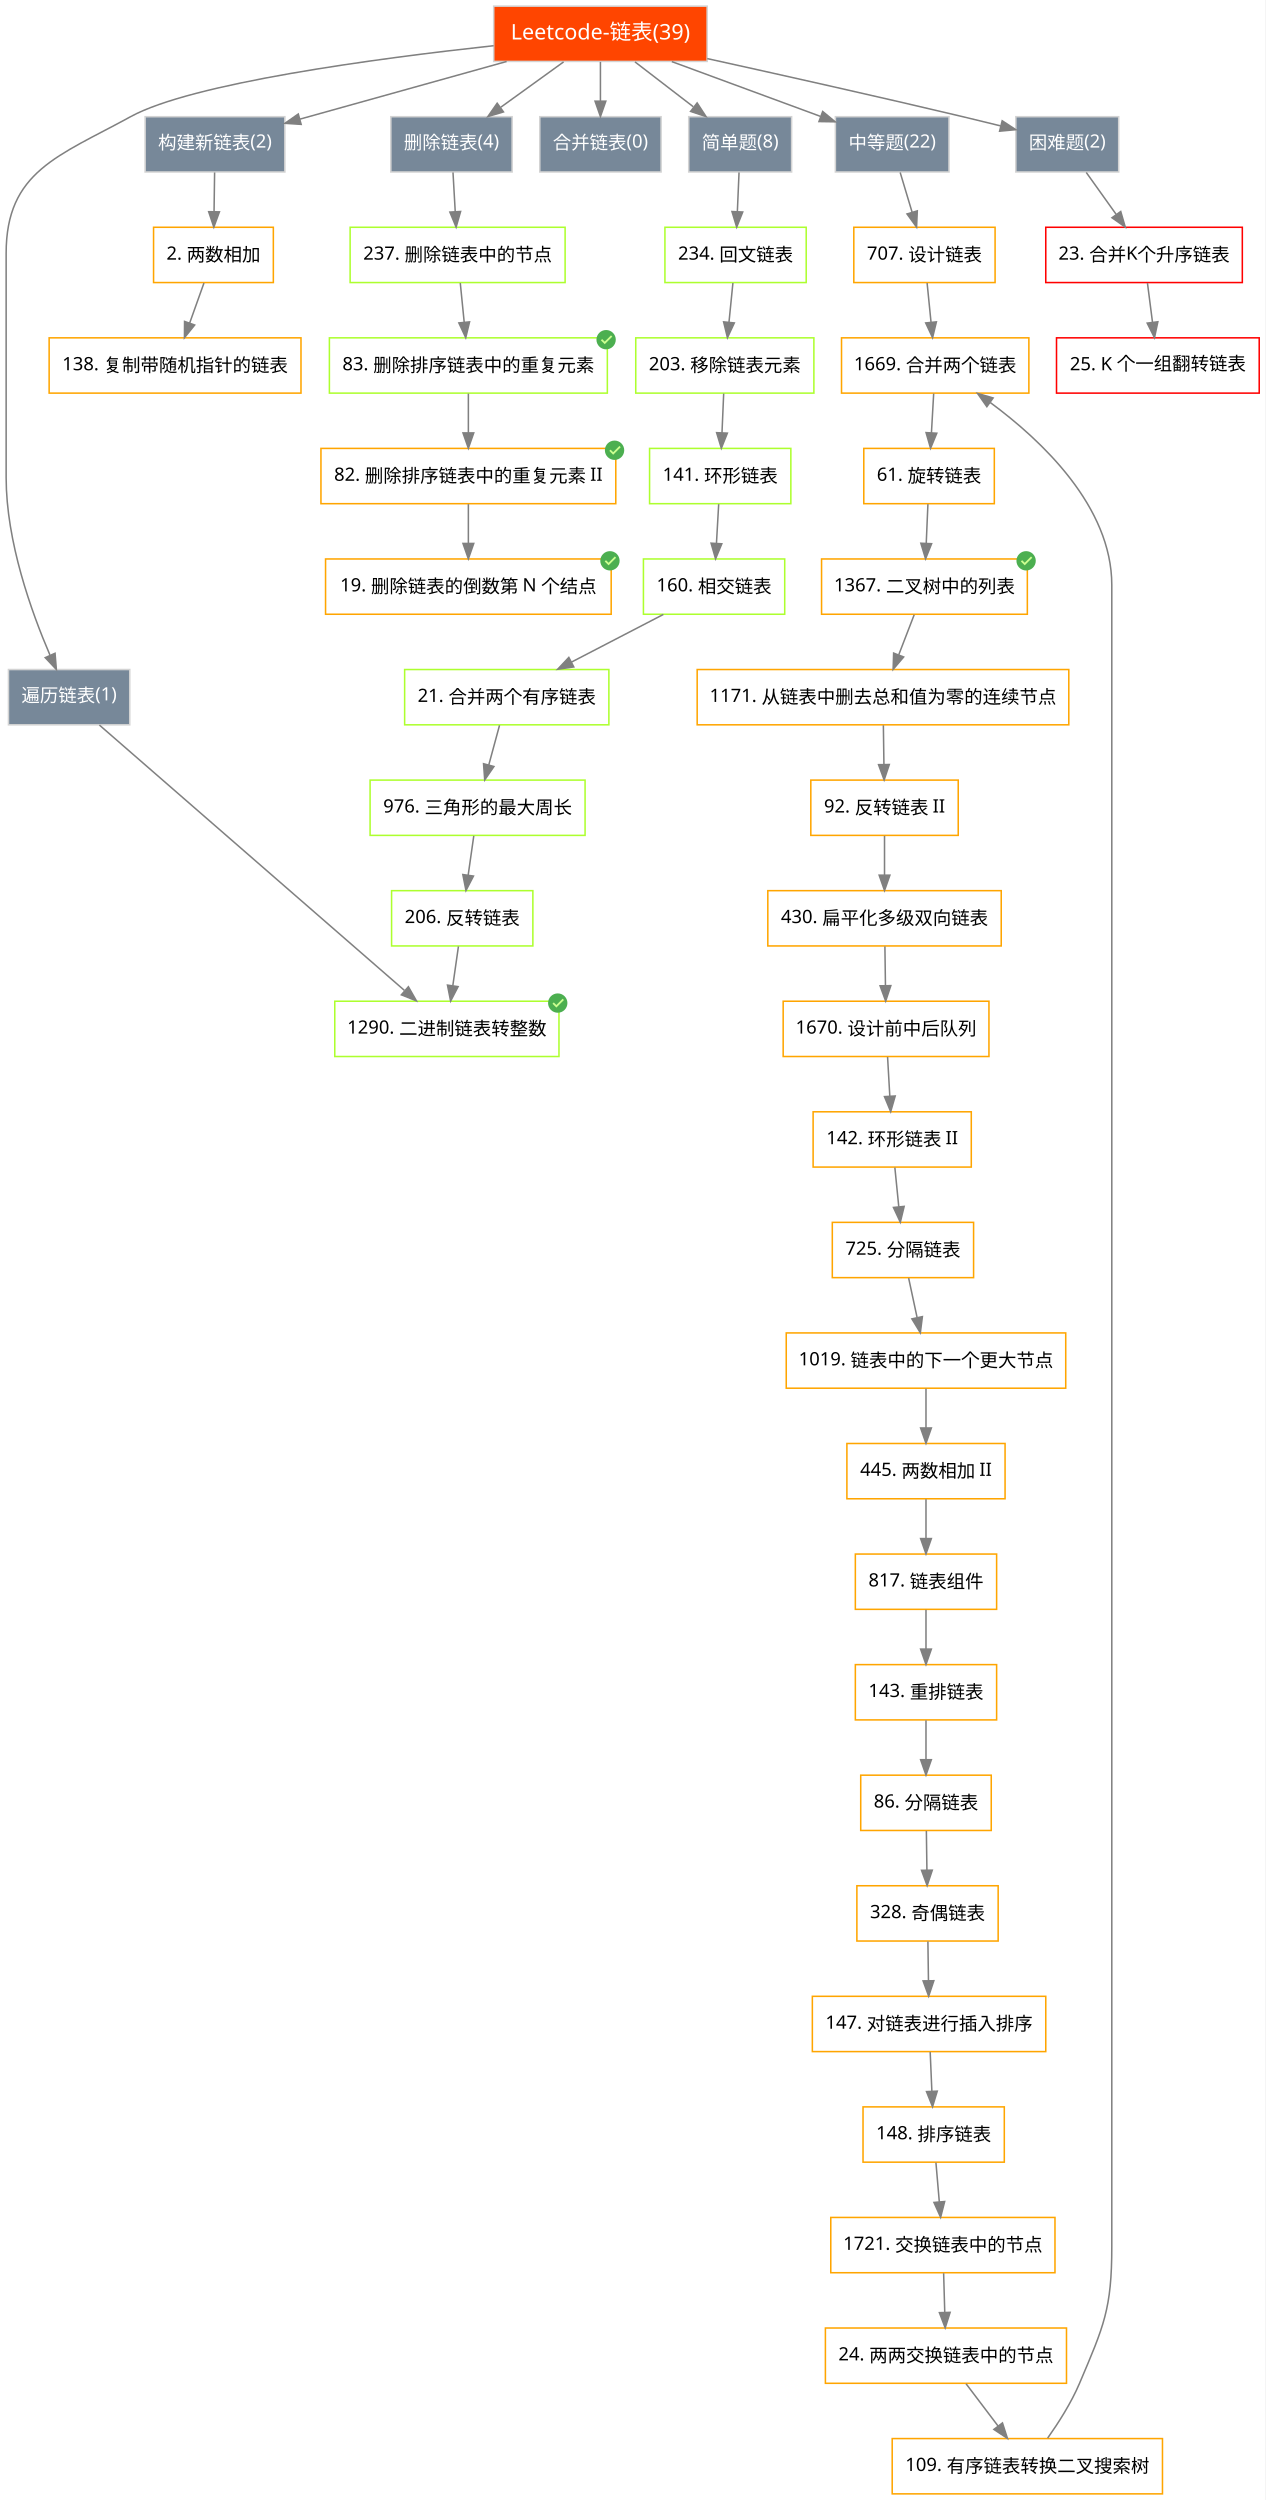
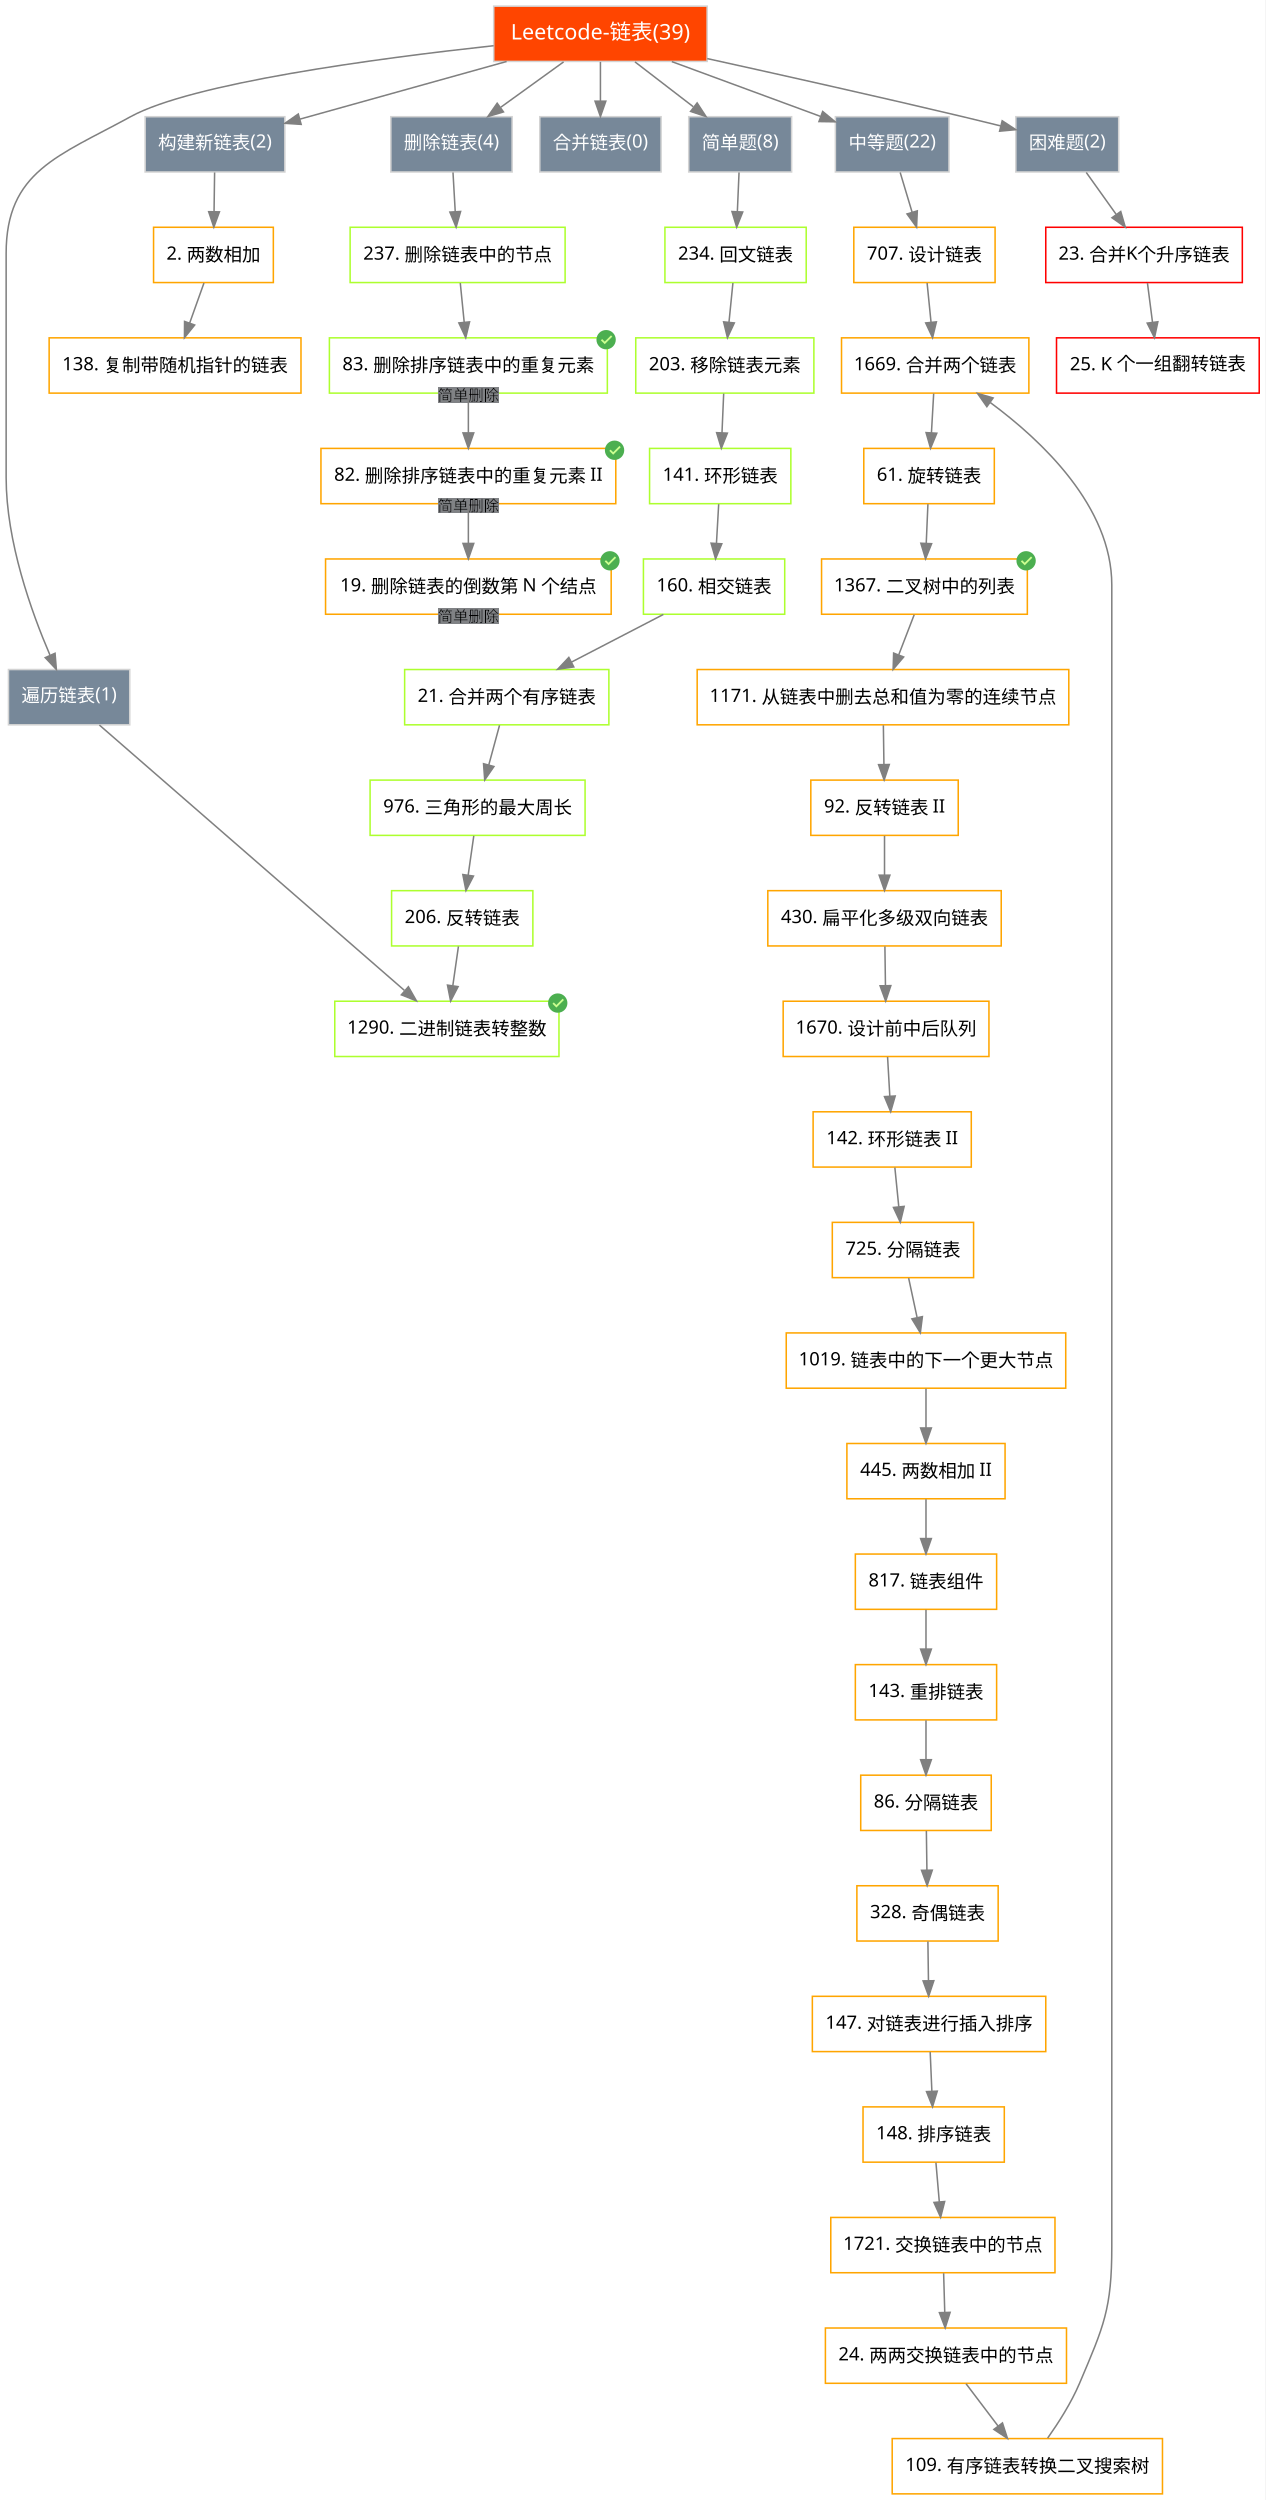
<svg xmlns="http://www.w3.org/2000/svg" xmlns:xlink="http://www.w3.org/1999/xlink" height="1628pt" viewBox="0.00 0.00 824.00 1628.00" width="824pt">
  <g class="graph" id="graph0" transform="scale(1 1) rotate(0) translate(4 1624)">
    <polygon fill="white" points="-4,4 -4,-1624 820,-1624 820,4 -4,4" stroke="transparent" />
    <g class="node" id="node1">
      <g id="a_node1">
        <a target="_parent" xlink:href="https://leetcode-cn.com/tag/linked-list" xlink:title="Leetcode-链表(39)">
          <polygon fill="orangered" points="456.5,-1620 317.5,-1620 317.5,-1584 456.5,-1584 456.5,-1620" stroke="lightgrey" />
          <text fill="white" font-family="Microsoft YaHei" font-size="14.00" text-anchor="middle" x="387" y="-1598.3">
      Leetcode-链表(39)
     </text>
        </a>
      </g>
    </g>
    <g class="node" id="node2">
      <polygon fill="lightslategray" points="80.5,-1188 1.5,-1188 1.5,-1152 80.5,-1152 80.5,-1188" stroke="lightgrey" />
      <text fill="white" font-family="Microsoft YaHei" font-size="12.00" text-anchor="middle" x="41" y="-1166.9">
    遍历链表(1)
   </text>
    </g>
    <g class="edge" id="edge1">
      <path d="M317.46,-1594.24C240.08,-1585.81 120.7,-1569.79 81,-1548 34.11,-1522.27 0,-1512.48 0,-1459 0,-1459 0,-1459 0,-1313 0,-1271.41 16.44,-1225.56 28.5,-1197.51" fill="none" stroke="gray" />
      <polygon fill="gray" points="31.85,-1198.59 32.7,-1188.03 25.45,-1195.75 31.85,-1198.59" stroke="gray" />
    </g>
    <g class="node" id="node4">
      <polygon fill="lightslategray" points="181.5,-1548 90.5,-1548 90.5,-1512 181.5,-1512 181.5,-1548" stroke="lightgrey" />
      <text fill="white" font-family="Microsoft YaHei" font-size="12.00" text-anchor="middle" x="136" y="-1526.9">
    构建新链表(2)
   </text>
    </g>
    <g class="edge" id="edge3">
      <path d="M325.92,-1583.97C284.85,-1572.51 231.16,-1557.54 191.34,-1546.43" fill="none" stroke="gray" />
      <polygon fill="gray" points="192.11,-1543.01 181.53,-1543.7 190.23,-1549.76 192.11,-1543.01" stroke="gray" />
    </g>
    <g class="node" id="node7">
      <polygon fill="lightslategray" points="329.5,-1548 250.5,-1548 250.5,-1512 329.5,-1512 329.5,-1548" stroke="lightgrey" />
      <text fill="white" font-family="Microsoft YaHei" font-size="12.00" text-anchor="middle" x="290" y="-1526.9">
    删除链表(4)
   </text>
    </g>
    <g class="edge" id="edge6">
      <path d="M363.02,-1583.7C350.69,-1574.8 335.48,-1563.82 322.15,-1554.2" fill="none" stroke="gray" />
      <polygon fill="gray" points="323.86,-1551.12 313.7,-1548.1 319.76,-1556.79 323.86,-1551.12" stroke="gray" />
    </g>
    <g class="node" id="node12">
      <polygon fill="lightslategray" points="426.5,-1548 347.5,-1548 347.5,-1512 426.5,-1512 426.5,-1548" stroke="lightgrey" />
      <text fill="white" font-family="Microsoft YaHei" font-size="12.00" text-anchor="middle" x="387" y="-1526.9">
    合并链表(0)
   </text>
    </g>
    <g class="edge" id="edge11">
      <path d="M387,-1583.7C387,-1575.98 387,-1566.71 387,-1558.11" fill="none" stroke="gray" />
      <polygon fill="gray" points="390.5,-1558.1 387,-1548.1 383.5,-1558.1 390.5,-1558.1" stroke="gray" />
    </g>
    <g class="node" id="node13">
      <polygon fill="lightslategray" points="511.5,-1548 444.5,-1548 444.5,-1512 511.5,-1512 511.5,-1548" stroke="lightgrey" />
      <text fill="white" font-family="Microsoft YaHei" font-size="12.00" text-anchor="middle" x="478" y="-1526.9">
    简单题(8)
   </text>
    </g>
    <g class="edge" id="edge12">
      <path d="M409.49,-1583.7C420.96,-1574.88 435.06,-1564.03 447.48,-1554.47" fill="none" stroke="gray" />
      <polygon fill="gray" points="449.97,-1556.98 455.76,-1548.1 445.7,-1551.43 449.97,-1556.98" stroke="gray" />
    </g>
    <g class="node" id="node21">
      <polygon fill="lightslategray" points="614,-1548 540,-1548 540,-1512 614,-1512 614,-1548" stroke="lightgrey" />
      <text fill="white" font-family="Microsoft YaHei" font-size="12.00" text-anchor="middle" x="577" y="-1526.9">
    中等题(22)
   </text>
    </g>
    <g class="edge" id="edge21">
      <path d="M433.48,-1583.88C462.89,-1573.04 500.79,-1559.08 530.25,-1548.22" fill="none" stroke="gray" />
      <polygon fill="gray" points="531.73,-1551.41 539.9,-1544.67 529.31,-1544.84 531.73,-1551.41" stroke="gray" />
    </g>
    <g class="node" id="node43">
      <polygon fill="lightslategray" points="724.5,-1548 657.5,-1548 657.5,-1512 724.5,-1512 724.5,-1548" stroke="lightgrey" />
      <text fill="white" font-family="Microsoft YaHei" font-size="12.00" text-anchor="middle" x="691" y="-1526.9">
    困难题(2)
   </text>
    </g>
    <g class="edge" id="edge44">
      <path d="M456.55,-1585.84C503.6,-1575.47 567.13,-1561.26 623,-1548 631,-1546.1 639.51,-1544.02 647.7,-1541.99" fill="none" stroke="gray" />
      <polygon fill="gray" points="648.63,-1545.36 657.49,-1539.55 646.94,-1538.57 648.63,-1545.36" stroke="gray" />
    </g>
    <g class="node" id="node3">
      <g id="a_node3">
        <a target="_parent" xlink:href="https://leetcode-cn.com/problems/convert-binary-number-in-a-linked-list-to-integer" xlink:title="1290. 二进制链表转整数">
          <polygon fill="none" points="360,-972 214,-972 214,-936 360,-936 360,-972" stroke="greenyellow" />
          <text font-family="Microsoft YaHei" font-size="12.00" text-anchor="middle" x="287" y="-950.9">
      1290. 二进制链表转整数
     </text>
        </a>
      </g>
      <g transform="translate(352.0, -978.0) scale(0.3)">
        <circle cx="24" cy="24" fill="#4CAF50" r="21" />
        <polygon fill="#CCFF90" points="34.6,14.6 21,28.2 15.4,22.6 12.6,25.4 21,33.8 37.4,17.4" />
      </g>
    </g>
    <g class="edge" id="edge2">
      <path d="M60.72,-1151.85C104.35,-1113.89 209.18,-1022.7 259.34,-979.06" fill="none" stroke="gray" />
      <polygon fill="gray" points="261.94,-981.44 267.19,-972.23 257.35,-976.16 261.94,-981.44" stroke="gray" />
    </g>
    <g class="node" id="node5">
      <g id="a_node5">
        <a target="_parent" xlink:href="https://leetcode-cn.com/problems/add-two-numbers" xlink:title="2. 两数相加">
          <polygon fill="none" points="174,-1476 96,-1476 96,-1440 174,-1440 174,-1476" stroke="orange" />
          <text font-family="Microsoft YaHei" font-size="12.00" text-anchor="middle" x="135" y="-1454.9">
      2. 两数相加
     </text>
        </a>
      </g>
    </g>
    <g class="edge" id="edge4">
      <path d="M135.75,-1511.7C135.64,-1503.98 135.51,-1494.71 135.39,-1486.11" fill="none" stroke="gray" />
      <polygon fill="gray" points="138.89,-1486.05 135.24,-1476.1 131.89,-1486.15 138.89,-1486.05" stroke="gray" />
    </g>
    <g class="node" id="node6">
      <g id="a_node6">
        <a target="_parent" xlink:href="https://leetcode-cn.com/problems/copy-list-with-random-pointer" xlink:title="138. 复制带随机指针的链表">
          <polygon fill="none" points="192,-1404 28,-1404 28,-1368 192,-1368 192,-1404" stroke="orange" />
          <text font-family="Microsoft YaHei" font-size="12.00" text-anchor="middle" x="110" y="-1382.9">
      138. 复制带随机指针的链表
     </text>
        </a>
      </g>
    </g>
    <g class="edge" id="edge5">
      <path d="M128.82,-1439.7C126,-1431.81 122.61,-1422.3 119.48,-1413.55" fill="none" stroke="gray" />
      <polygon fill="gray" points="122.77,-1412.34 116.11,-1404.1 116.18,-1414.7 122.77,-1412.34" stroke="gray" />
    </g>
    <g class="node" id="node8">
      <g id="a_node8">
        <a target="_parent" xlink:href="https://leetcode-cn.com/problems/delete-node-in-a-linked-list" xlink:title="237. 删除链表中的节点">
          <polygon fill="none" points="364,-1476 224,-1476 224,-1440 364,-1440 364,-1476" stroke="greenyellow" />
          <text font-family="Microsoft YaHei" font-size="12.00" text-anchor="middle" x="294" y="-1454.9">
      237. 删除链表中的节点
     </text>
        </a>
      </g>
    </g>
    <g class="edge" id="edge7">
      <path d="M290.99,-1511.7C291.43,-1503.98 291.96,-1494.71 292.45,-1486.11" fill="none" stroke="gray" />
      <polygon fill="gray" points="295.95,-1486.29 293.02,-1476.1 288.96,-1485.89 295.95,-1486.29" stroke="gray" />
    </g>
    <g class="node" id="node9">
      <g id="a_node9">
        <a target="_parent" xlink:href="https://leetcode-cn.com/problems/remove-duplicates-from-sorted-list" xlink:title="83. 删除排序链表中的重复元素">
          <polygon fill="none" points="391.5,-1404 210.5,-1404 210.5,-1368 391.5,-1368 391.5,-1404" stroke="greenyellow" />
          <text font-family="Microsoft YaHei" font-size="12.00" text-anchor="middle" x="301" y="-1382.9">
      83. 删除排序链表中的重复元素
     </text>
        </a>
      </g>
      <g transform="translate(383.5, -1410.0) scale(0.3)">
        <circle cx="24" cy="24" fill="#4CAF50" r="21" />
        <polygon fill="#CCFF90" points="34.6,14.6 21,28.2 15.4,22.6 12.6,25.4 21,33.8 37.4,17.4" />
      </g>
+       <g class="key">
+         <defs>
+           <filter height="1" id="solid" width="1" x="0" y="0">
+             <feFlood flood-color="#808285" result="bg" />
+             <feMorphology operator="dilate" radius="2" />
+             <feMerge>
+               <feMergeNode in="bg" />
+               <feMergeNode in="SourceGraphic" />
+             </feMerge>
+           </filter>
+         </defs>
+         <text filter="url(#solid)" font-family="Microsoft YaHei" font-size="10.00" text-anchor="middle" x="301.0" y="-1363.0">
+      简单删除
+     </text>
+       </g>
    </g>
    <g class="edge" id="edge8">
      <path d="M295.73,-1439.7C296.5,-1431.98 297.43,-1422.71 298.29,-1414.11" fill="none" stroke="gray" />
      <polygon fill="gray" points="301.78,-1414.4 299.29,-1404.1 294.81,-1413.71 301.78,-1414.4" stroke="gray" />
    </g>
    <g class="node" id="node10">
      <g id="a_node10">
        <a target="_parent" xlink:href="https://leetcode-cn.com/problems/remove-duplicates-from-sorted-list-ii" xlink:title="82. 删除排序链表中的重复元素 II">
          <polygon fill="none" points="397,-1332 205,-1332 205,-1296 397,-1296 397,-1332" stroke="orange" />
          <text font-family="Microsoft YaHei" font-size="12.00" text-anchor="middle" x="301" y="-1310.9">
      82. 删除排序链表中的重复元素 II
     </text>
        </a>
      </g>
      <g transform="translate(389.0, -1338.0) scale(0.3)">
        <circle cx="24" cy="24" fill="#4CAF50" r="21" />
        <polygon fill="#CCFF90" points="34.6,14.6 21,28.2 15.4,22.6 12.6,25.4 21,33.8 37.4,17.4" />
      </g>
+       <g class="key">
+         <defs>
+           <filter height="1" id="solid" width="1" x="0" y="0">
+             <feFlood flood-color="#808285" result="bg" />
+             <feMorphology operator="dilate" radius="2" />
+             <feMerge>
+               <feMergeNode in="bg" />
+               <feMergeNode in="SourceGraphic" />
+             </feMerge>
+           </filter>
+         </defs>
+         <text filter="url(#solid)" font-family="Microsoft YaHei" font-size="10.00" text-anchor="middle" x="301.0" y="-1291.0">
+      简单删除
+     </text>
+       </g>
    </g>
    <g class="edge" id="edge9">
      <path d="M301,-1367.7C301,-1359.98 301,-1350.71 301,-1342.11" fill="none" stroke="gray" />
      <polygon fill="gray" points="304.5,-1342.1 301,-1332.1 297.5,-1342.1 304.5,-1342.1" stroke="gray" />
    </g>
    <g class="node" id="node11">
      <g id="a_node11">
        <a target="_parent" xlink:href="https://leetcode-cn.com/problems/remove-nth-node-from-end-of-list" xlink:title="19. 删除链表的倒数第 N 个结点">
          <polygon fill="none" points="394,-1260 208,-1260 208,-1224 394,-1224 394,-1260" stroke="orange" />
          <text font-family="Microsoft YaHei" font-size="12.00" text-anchor="middle" x="301" y="-1238.9">
      19. 删除链表的倒数第 N 个结点
     </text>
        </a>
      </g>
      <g transform="translate(386.0, -1266.0) scale(0.3)">
        <circle cx="24" cy="24" fill="#4CAF50" r="21" />
        <polygon fill="#CCFF90" points="34.6,14.6 21,28.2 15.4,22.6 12.6,25.4 21,33.8 37.4,17.4" />
      </g>
+       <g class="key">
+         <defs>
+           <filter height="1" id="solid" width="1" x="0" y="0">
+             <feFlood flood-color="#808285" result="bg" />
+             <feMorphology operator="dilate" radius="2" />
+             <feMerge>
+               <feMergeNode in="bg" />
+               <feMergeNode in="SourceGraphic" />
+             </feMerge>
+           </filter>
+         </defs>
+         <text filter="url(#solid)" font-family="Microsoft YaHei" font-size="10.00" text-anchor="middle" x="301.0" y="-1219.0">
+      简单删除
+     </text>
+       </g>
    </g>
    <g class="edge" id="edge10">
      <path d="M301,-1295.7C301,-1287.98 301,-1278.71 301,-1270.11" fill="none" stroke="gray" />
      <polygon fill="gray" points="304.5,-1270.1 301,-1260.1 297.5,-1270.1 304.5,-1270.1" stroke="gray" />
    </g>
    <g class="node" id="node14">
      <g id="a_node14">
        <a target="_parent" xlink:href="https://leetcode-cn.com/problems/palindrome-linked-list" xlink:title="234. 回文链表">
          <polygon fill="none" points="521,-1476 429,-1476 429,-1440 521,-1440 521,-1476" stroke="greenyellow" />
          <text font-family="Microsoft YaHei" font-size="12.00" text-anchor="middle" x="475" y="-1454.9">
      234. 回文链表
     </text>
        </a>
      </g>
    </g>
    <g class="edge" id="edge13">
      <path d="M477.26,-1511.7C476.93,-1503.98 476.53,-1494.71 476.16,-1486.11" fill="none" stroke="gray" />
      <polygon fill="gray" points="479.66,-1485.95 475.73,-1476.1 472.66,-1486.25 479.66,-1485.95" stroke="gray" />
    </g>
    <g class="node" id="node15">
      <g id="a_node15">
        <a target="_parent" xlink:href="https://leetcode-cn.com/problems/remove-linked-list-elements" xlink:title="203. 移除链表元素">
          <polygon fill="none" points="526,-1404 410,-1404 410,-1368 526,-1368 526,-1404" stroke="greenyellow" />
          <text font-family="Microsoft YaHei" font-size="12.00" text-anchor="middle" x="468" y="-1382.9">
      203. 移除链表元素
     </text>
        </a>
      </g>
    </g>
    <g class="edge" id="edge14">
      <path d="M473.27,-1439.7C472.5,-1431.98 471.57,-1422.71 470.71,-1414.11" fill="none" stroke="gray" />
      <polygon fill="gray" points="474.19,-1413.71 469.71,-1404.1 467.22,-1414.4 474.19,-1413.71" stroke="gray" />
    </g>
    <g class="node" id="node16">
      <g id="a_node16">
        <a target="_parent" xlink:href="https://leetcode-cn.com/problems/linked-list-cycle" xlink:title="141. 环形链表">
          <polygon fill="none" points="511,-1332 419,-1332 419,-1296 511,-1296 511,-1332" stroke="greenyellow" />
          <text font-family="Microsoft YaHei" font-size="12.00" text-anchor="middle" x="465" y="-1310.9">
      141. 环形链表
     </text>
        </a>
      </g>
    </g>
    <g class="edge" id="edge15">
      <path d="M467.26,-1367.7C466.93,-1359.98 466.53,-1350.71 466.16,-1342.11" fill="none" stroke="gray" />
      <polygon fill="gray" points="469.66,-1341.95 465.73,-1332.1 462.66,-1342.25 469.66,-1341.95" stroke="gray" />
    </g>
    <g class="node" id="node17">
      <g id="a_node17">
        <a target="_parent" xlink:href="https://leetcode-cn.com/problems/intersection-of-two-linked-lists" xlink:title="160. 相交链表">
          <polygon fill="none" points="507,-1260 415,-1260 415,-1224 507,-1224 507,-1260" stroke="greenyellow" />
          <text font-family="Microsoft YaHei" font-size="12.00" text-anchor="middle" x="461" y="-1238.9">
      160. 相交链表
     </text>
        </a>
      </g>
    </g>
    <g class="edge" id="edge16">
      <path d="M464.01,-1295.7C463.57,-1287.98 463.04,-1278.71 462.55,-1270.11" fill="none" stroke="gray" />
      <polygon fill="gray" points="466.04,-1269.89 461.98,-1260.1 459.05,-1270.29 466.04,-1269.89" stroke="gray" />
    </g>
    <g class="node" id="node18">
      <g id="a_node18">
        <a target="_parent" xlink:href="https://leetcode-cn.com/problems/merge-two-sorted-lists" xlink:title="21. 合并两个有序链表">
          <polygon fill="none" points="392.5,-1188 259.5,-1188 259.5,-1152 392.5,-1152 392.5,-1188" stroke="greenyellow" />
          <text font-family="Microsoft YaHei" font-size="12.00" text-anchor="middle" x="326" y="-1166.9">
      21. 合并两个有序链表
     </text>
        </a>
      </g>
    </g>
    <g class="edge" id="edge17">
      <path d="M427.98,-1223.88C409.92,-1214.51 387.35,-1202.81 368.05,-1192.8" fill="none" stroke="gray" />
      <polygon fill="gray" points="369.64,-1189.69 359.15,-1188.19 366.42,-1195.9 369.64,-1189.69" stroke="gray" />
    </g>
    <g class="node" id="node19">
      <g id="a_node19">
        <a target="_parent" xlink:href="https://leetcode-cn.com/problems/largest-perimeter-triangle" xlink:title="976. 三角形的最大周长">
          <polygon fill="none" points="377,-1116 237,-1116 237,-1080 377,-1080 377,-1116" stroke="greenyellow" />
          <text font-family="Microsoft YaHei" font-size="12.00" text-anchor="middle" x="307" y="-1094.9">
      976. 三角形的最大周长
     </text>
        </a>
      </g>
    </g>
    <g class="edge" id="edge18">
      <path d="M321.3,-1151.7C319.19,-1143.9 316.64,-1134.51 314.28,-1125.83" fill="none" stroke="gray" />
      <polygon fill="gray" points="317.64,-1124.84 311.64,-1116.1 310.88,-1126.67 317.64,-1124.84" stroke="gray" />
    </g>
    <g class="node" id="node20">
      <g id="a_node20">
        <a target="_parent" xlink:href="https://leetcode-cn.com/problems/reverse-linked-list" xlink:title="206. 反转链表">
          <polygon fill="none" points="343,-1044 251,-1044 251,-1008 343,-1008 343,-1044" stroke="greenyellow" />
          <text font-family="Microsoft YaHei" font-size="12.00" text-anchor="middle" x="297" y="-1022.9">
      206. 反转链表
     </text>
        </a>
      </g>
    </g>
    <g class="edge" id="edge19">
      <path d="M304.53,-1079.7C303.43,-1071.98 302.1,-1062.71 300.87,-1054.11" fill="none" stroke="gray" />
      <polygon fill="gray" points="304.32,-1053.51 299.44,-1044.1 297.39,-1054.5 304.32,-1053.51" stroke="gray" />
    </g>
    <g class="edge" id="edge20">
      <path d="M294.53,-1007.7C293.43,-999.98 292.1,-990.71 290.87,-982.11" fill="none" stroke="gray" />
      <polygon fill="gray" points="294.32,-981.51 289.44,-972.1 287.39,-982.5 294.32,-981.51" stroke="gray" />
    </g>
    <g class="node" id="node22">
      <g id="a_node22">
        <a target="_parent" xlink:href="https://leetcode-cn.com/problems/design-linked-list" xlink:title="707. 设计链表">
          <polygon fill="none" points="644,-1476 552,-1476 552,-1440 644,-1440 644,-1476" stroke="orange" />
          <text font-family="Microsoft YaHei" font-size="12.00" text-anchor="middle" x="598" y="-1454.9">
      707. 设计链表
     </text>
        </a>
      </g>
    </g>
    <g class="edge" id="edge22">
      <path d="M582.19,-1511.7C584.53,-1503.9 587.35,-1494.51 589.95,-1485.83" fill="none" stroke="gray" />
      <polygon fill="gray" points="593.35,-1486.69 592.87,-1476.1 586.64,-1484.68 593.35,-1486.69" stroke="gray" />
    </g>
    <g class="node" id="node23">
      <g id="a_node23">
        <a target="_parent" xlink:href="https://leetcode-cn.com/problems/merge-in-between-linked-lists" xlink:title="1669. 合并两个链表">
          <polygon fill="none" points="666,-1404 544,-1404 544,-1368 666,-1368 666,-1404" stroke="orange" />
          <text font-family="Microsoft YaHei" font-size="12.00" text-anchor="middle" x="605" y="-1382.9">
      1669. 合并两个链表
     </text>
        </a>
      </g>
    </g>
    <g class="edge" id="edge23">
      <path d="M599.73,-1439.7C600.5,-1431.98 601.43,-1422.71 602.29,-1414.11" fill="none" stroke="gray" />
      <polygon fill="gray" points="605.78,-1414.4 603.29,-1404.1 598.81,-1413.71 605.78,-1414.4" stroke="gray" />
    </g>
    <g class="node" id="node24">
      <g id="a_node24">
        <a target="_parent" xlink:href="https://leetcode-cn.com/problems/rotate-list" xlink:title="61. 旋转链表">
          <polygon fill="none" points="643.5,-1332 558.5,-1332 558.5,-1296 643.5,-1296 643.5,-1332" stroke="orange" />
          <text font-family="Microsoft YaHei" font-size="12.00" text-anchor="middle" x="601" y="-1310.9">
      61. 旋转链表
     </text>
        </a>
      </g>
    </g>
    <g class="edge" id="edge24">
      <path d="M604.01,-1367.7C603.57,-1359.98 603.04,-1350.71 602.55,-1342.11" fill="none" stroke="gray" />
      <polygon fill="gray" points="606.04,-1341.89 601.98,-1332.1 599.05,-1342.29 606.04,-1341.89" stroke="gray" />
    </g>
    <g class="node" id="node25">
      <g id="a_node25">
        <a target="_parent" xlink:href="https://leetcode-cn.com/problems/linked-list-in-binary-tree" xlink:title="1367. 二叉树中的列表">
          <polygon fill="none" points="665,-1260 531,-1260 531,-1224 665,-1224 665,-1260" stroke="orange" />
          <text font-family="Microsoft YaHei" font-size="12.00" text-anchor="middle" x="598" y="-1238.9">
      1367. 二叉树中的列表
     </text>
        </a>
      </g>
      <g transform="translate(657.0, -1266.0) scale(0.3)">
        <circle cx="24" cy="24" fill="#4CAF50" r="21" />
        <polygon fill="#CCFF90" points="34.6,14.6 21,28.2 15.4,22.6 12.6,25.4 21,33.8 37.4,17.4" />
      </g>
    </g>
    <g class="edge" id="edge25">
      <path d="M600.26,-1295.7C599.93,-1287.98 599.53,-1278.71 599.16,-1270.11" fill="none" stroke="gray" />
      <polygon fill="gray" points="602.66,-1269.95 598.73,-1260.1 595.66,-1270.25 602.66,-1269.95" stroke="gray" />
    </g>
    <g class="node" id="node26">
      <g id="a_node26">
        <a target="_parent" xlink:href="https://leetcode-cn.com/problems/remove-zero-sum-consecutive-nodes-from-linked-list" xlink:title="1171. 从链表中删去总和值为零的连续节点">
          <polygon fill="none" points="692,-1188 450,-1188 450,-1152 692,-1152 692,-1188" stroke="orange" />
          <text font-family="Microsoft YaHei" font-size="12.00" text-anchor="middle" x="571" y="-1166.9">
      1171. 从链表中删去总和值为零的连续节点
     </text>
        </a>
      </g>
    </g>
    <g class="edge" id="edge26">
      <path d="M591.33,-1223.7C588.29,-1215.81 584.62,-1206.3 581.24,-1197.55" fill="none" stroke="gray" />
      <polygon fill="gray" points="584.46,-1196.17 577.6,-1188.1 577.93,-1198.69 584.46,-1196.17" stroke="gray" />
    </g>
    <g class="node" id="node27">
      <g id="a_node27">
        <a target="_parent" xlink:href="https://leetcode-cn.com/problems/reverse-linked-list-ii" xlink:title="92. 反转链表 II">
          <polygon fill="none" points="620,-1116 524,-1116 524,-1080 620,-1080 620,-1116" stroke="orange" />
          <text font-family="Microsoft YaHei" font-size="12.00" text-anchor="middle" x="572" y="-1094.9">
      92. 反转链表 II
     </text>
        </a>
      </g>
    </g>
    <g class="edge" id="edge27">
      <path d="M571.25,-1151.7C571.36,-1143.98 571.49,-1134.71 571.61,-1126.11" fill="none" stroke="gray" />
      <polygon fill="gray" points="575.11,-1126.15 571.76,-1116.1 568.11,-1126.05 575.11,-1126.15" stroke="gray" />
    </g>
    <g class="node" id="node28">
      <g id="a_node28">
        <a target="_parent" xlink:href="https://leetcode-cn.com/problems/flatten-a-multilevel-doubly-linked-list" xlink:title="430. 扁平化多级双向链表">
          <polygon fill="none" points="648,-1044 496,-1044 496,-1008 648,-1008 648,-1044" stroke="orange" />
          <text font-family="Microsoft YaHei" font-size="12.00" text-anchor="middle" x="572" y="-1022.9">
      430. 扁平化多级双向链表
     </text>
        </a>
      </g>
    </g>
    <g class="edge" id="edge28">
      <path d="M572,-1079.7C572,-1071.98 572,-1062.71 572,-1054.11" fill="none" stroke="gray" />
      <polygon fill="gray" points="575.5,-1054.1 572,-1044.1 568.5,-1054.1 575.5,-1054.1" stroke="gray" />
    </g>
    <g class="node" id="node29">
      <g id="a_node29">
        <a target="_parent" xlink:href="https://leetcode-cn.com/problems/design-front-middle-back-queue" xlink:title="1670. 设计前中后队列">
          <polygon fill="none" points="640,-972 506,-972 506,-936 640,-936 640,-972" stroke="orange" />
          <text font-family="Microsoft YaHei" font-size="12.00" text-anchor="middle" x="573" y="-950.9">
      1670. 设计前中后队列
     </text>
        </a>
      </g>
    </g>
    <g class="edge" id="edge29">
      <path d="M572.25,-1007.7C572.36,-999.98 572.49,-990.71 572.61,-982.11" fill="none" stroke="gray" />
      <polygon fill="gray" points="576.11,-982.15 572.76,-972.1 569.11,-982.05 576.11,-982.15" stroke="gray" />
    </g>
    <g class="node" id="node30">
      <g id="a_node30">
        <a target="_parent" xlink:href="https://leetcode-cn.com/problems/linked-list-cycle-ii" xlink:title="142. 环形链表 II">
          <polygon fill="none" points="628.5,-900 525.5,-900 525.5,-864 628.5,-864 628.5,-900" stroke="orange" />
          <text font-family="Microsoft YaHei" font-size="12.00" text-anchor="middle" x="577" y="-878.9">
      142. 环形链表 II
     </text>
        </a>
      </g>
    </g>
    <g class="edge" id="edge30">
      <path d="M573.99,-935.7C574.43,-927.98 574.96,-918.71 575.45,-910.11" fill="none" stroke="gray" />
      <polygon fill="gray" points="578.95,-910.29 576.02,-900.1 571.96,-909.89 578.95,-910.29" stroke="gray" />
    </g>
    <g class="node" id="node31">
      <g id="a_node31">
        <a target="_parent" xlink:href="https://leetcode-cn.com/problems/split-linked-list-in-parts" xlink:title="725. 分隔链表">
          <polygon fill="none" points="630,-828 538,-828 538,-792 630,-792 630,-828" stroke="orange" />
          <text font-family="Microsoft YaHei" font-size="12.00" text-anchor="middle" x="584" y="-806.9">
      725. 分隔链表
     </text>
        </a>
      </g>
    </g>
    <g class="edge" id="edge31">
      <path d="M578.73,-863.7C579.5,-855.98 580.43,-846.71 581.29,-838.11" fill="none" stroke="gray" />
      <polygon fill="gray" points="584.78,-838.4 582.29,-828.1 577.81,-837.71 584.78,-838.4" stroke="gray" />
    </g>
    <g class="node" id="node32">
      <g id="a_node32">
        <a target="_parent" xlink:href="https://leetcode-cn.com/problems/next-greater-node-in-linked-list" xlink:title="1019. 链表中的下一个更大节点">
          <polygon fill="none" points="690,-756 508,-756 508,-720 690,-720 690,-756" stroke="orange" />
          <text font-family="Microsoft YaHei" font-size="12.00" text-anchor="middle" x="599" y="-734.9">
      1019. 链表中的下一个更大节点
     </text>
        </a>
      </g>
    </g>
    <g class="edge" id="edge32">
      <path d="M587.71,-791.7C589.36,-783.98 591.35,-774.71 593.19,-766.11" fill="none" stroke="gray" />
      <polygon fill="gray" points="596.66,-766.62 595.33,-756.1 589.82,-765.15 596.66,-766.62" stroke="gray" />
    </g>
    <g class="node" id="node33">
      <g id="a_node33">
        <a target="_parent" xlink:href="https://leetcode-cn.com/problems/add-two-numbers-ii" xlink:title="445. 两数相加 II">
          <polygon fill="none" points="650.5,-684 547.5,-684 547.5,-648 650.5,-648 650.5,-684" stroke="orange" />
          <text font-family="Microsoft YaHei" font-size="12.00" text-anchor="middle" x="599" y="-662.9">
      445. 两数相加 II
     </text>
        </a>
      </g>
    </g>
    <g class="edge" id="edge33">
      <path d="M599,-719.7C599,-711.98 599,-702.71 599,-694.11" fill="none" stroke="gray" />
      <polygon fill="gray" points="602.5,-694.1 599,-684.1 595.5,-694.1 602.5,-694.1" stroke="gray" />
    </g>
    <g class="node" id="node34">
      <g id="a_node34">
        <a target="_parent" xlink:href="https://leetcode-cn.com/problems/linked-list-components" xlink:title="817. 链表组件">
          <polygon fill="none" points="645,-612 553,-612 553,-576 645,-576 645,-612" stroke="orange" />
          <text font-family="Microsoft YaHei" font-size="12.00" text-anchor="middle" x="599" y="-590.9">
      817. 链表组件
     </text>
        </a>
      </g>
    </g>
    <g class="edge" id="edge34">
      <path d="M599,-647.7C599,-639.98 599,-630.71 599,-622.11" fill="none" stroke="gray" />
      <polygon fill="gray" points="602.5,-622.1 599,-612.1 595.5,-622.1 602.5,-622.1" stroke="gray" />
    </g>
    <g class="node" id="node35">
      <g id="a_node35">
        <a target="_parent" xlink:href="https://leetcode-cn.com/problems/reorder-list" xlink:title="143. 重排链表">
          <polygon fill="none" points="645,-540 553,-540 553,-504 645,-504 645,-540" stroke="orange" />
          <text font-family="Microsoft YaHei" font-size="12.00" text-anchor="middle" x="599" y="-518.9">
      143. 重排链表
     </text>
        </a>
      </g>
    </g>
    <g class="edge" id="edge35">
      <path d="M599,-575.7C599,-567.98 599,-558.71 599,-550.11" fill="none" stroke="gray" />
      <polygon fill="gray" points="602.5,-550.1 599,-540.1 595.5,-550.1 602.5,-550.1" stroke="gray" />
    </g>
    <g class="node" id="node36">
      <g id="a_node36">
        <a target="_parent" xlink:href="https://leetcode-cn.com/problems/partition-list" xlink:title="86. 分隔链表">
          <polygon fill="none" points="641.5,-468 556.5,-468 556.5,-432 641.5,-432 641.5,-468" stroke="orange" />
          <text font-family="Microsoft YaHei" font-size="12.00" text-anchor="middle" x="599" y="-446.9">
      86. 分隔链表
     </text>
        </a>
      </g>
    </g>
    <g class="edge" id="edge36">
      <path d="M599,-503.7C599,-495.98 599,-486.71 599,-478.11" fill="none" stroke="gray" />
      <polygon fill="gray" points="602.5,-478.1 599,-468.1 595.5,-478.1 602.5,-478.1" stroke="gray" />
    </g>
    <g class="node" id="node37">
      <g id="a_node37">
        <a target="_parent" xlink:href="https://leetcode-cn.com/problems/odd-even-linked-list" xlink:title="328. 奇偶链表">
          <polygon fill="none" points="646,-396 554,-396 554,-360 646,-360 646,-396" stroke="orange" />
          <text font-family="Microsoft YaHei" font-size="12.00" text-anchor="middle" x="600" y="-374.9">
      328. 奇偶链表
     </text>
        </a>
      </g>
    </g>
    <g class="edge" id="edge37">
      <path d="M599.25,-431.7C599.36,-423.98 599.49,-414.71 599.61,-406.11" fill="none" stroke="gray" />
      <polygon fill="gray" points="603.11,-406.15 599.76,-396.1 596.11,-406.05 603.11,-406.15" stroke="gray" />
    </g>
    <g class="node" id="node38">
      <g id="a_node38">
        <a target="_parent" xlink:href="https://leetcode-cn.com/problems/insertion-sort-list" xlink:title="147. 对链表进行插入排序">
          <polygon fill="none" points="677,-324 525,-324 525,-288 677,-288 677,-324" stroke="orange" />
          <text font-family="Microsoft YaHei" font-size="12.00" text-anchor="middle" x="601" y="-302.9">
      147. 对链表进行插入排序
     </text>
        </a>
      </g>
    </g>
    <g class="edge" id="edge38">
      <path d="M600.25,-359.7C600.36,-351.98 600.49,-342.71 600.61,-334.11" fill="none" stroke="gray" />
      <polygon fill="gray" points="604.11,-334.15 600.76,-324.1 597.11,-334.05 604.11,-334.15" stroke="gray" />
    </g>
    <g class="node" id="node39">
      <g id="a_node39">
        <a target="_parent" xlink:href="https://leetcode-cn.com/problems/sort-list" xlink:title="148. 排序链表">
          <polygon fill="none" points="650,-252 558,-252 558,-216 650,-216 650,-252" stroke="orange" />
          <text font-family="Microsoft YaHei" font-size="12.00" text-anchor="middle" x="604" y="-230.9">
      148. 排序链表
     </text>
        </a>
      </g>
    </g>
    <g class="edge" id="edge39">
      <path d="M601.74,-287.7C602.07,-279.98 602.47,-270.71 602.84,-262.11" fill="none" stroke="gray" />
      <polygon fill="gray" points="606.34,-262.25 603.27,-252.1 599.34,-261.95 606.34,-262.25" stroke="gray" />
    </g>
    <g class="node" id="node40">
      <g id="a_node40">
        <a target="_parent" xlink:href="https://leetcode-cn.com/problems/swapping-nodes-in-a-linked-list" xlink:title="1721. 交换链表中的节点">
          <polygon fill="none" points="683,-180 537,-180 537,-144 683,-144 683,-180" stroke="orange" />
          <text font-family="Microsoft YaHei" font-size="12.00" text-anchor="middle" x="610" y="-158.9">
      1721. 交换链表中的节点
     </text>
        </a>
      </g>
    </g>
    <g class="edge" id="edge40">
      <path d="M605.48,-215.7C606.14,-207.98 606.94,-198.71 607.68,-190.11" fill="none" stroke="gray" />
      <polygon fill="gray" points="611.17,-190.37 608.53,-180.1 604.19,-189.77 611.17,-190.37" stroke="gray" />
    </g>
    <g class="node" id="node41">
      <g id="a_node41">
        <a target="_parent" xlink:href="https://leetcode-cn.com/problems/swap-nodes-in-pairs" xlink:title="24. 两两交换链表中的节点">
          <polygon fill="none" points="690.5,-108 533.5,-108 533.5,-72 690.5,-72 690.5,-108" stroke="orange" />
          <text font-family="Microsoft YaHei" font-size="12.00" text-anchor="middle" x="612" y="-86.9">
      24. 两两交换链表中的节点
     </text>
        </a>
      </g>
    </g>
    <g class="edge" id="edge41">
      <path d="M610.49,-143.7C610.71,-135.98 610.98,-126.71 611.23,-118.11" fill="none" stroke="gray" />
      <polygon fill="gray" points="614.72,-118.2 611.51,-108.1 607.73,-118 614.72,-118.2" stroke="gray" />
    </g>
    <g class="node" id="node42">
      <g id="a_node42">
        <a target="_parent" xlink:href="https://leetcode-cn.com/problems/convert-sorted-list-to-binary-search-tree" xlink:title="109. 有序链表转换二叉搜索树">
          <polygon fill="none" points="753,-36 577,-36 577,0 753,0 753,-36" stroke="orange" />
          <text font-family="Microsoft YaHei" font-size="12.00" text-anchor="middle" x="665" y="-14.9">
      109. 有序链表转换二叉搜索树
     </text>
        </a>
      </g>
    </g>
    <g class="edge" id="edge42">
      <path d="M625.1,-71.7C631.39,-63.39 639.05,-53.28 645.96,-44.14" fill="none" stroke="gray" />
      <polygon fill="gray" points="648.8,-46.19 652.05,-36.1 643.22,-41.96 648.8,-46.19" stroke="gray" />
    </g>
    <g class="edge" id="edge43">
      <path d="M678.24,-36.31C685.3,-46.28 693.62,-59.32 699,-72 714.87,-109.42 720,-120.36 720,-161 720,-1243 720,-1243 720,-1243 720,-1294.03 674.59,-1337 640.84,-1361.89" fill="none" stroke="gray" />
      <polygon fill="gray" points="638.64,-1359.16 632.55,-1367.82 642.72,-1364.85 638.64,-1359.16" stroke="gray" />
    </g>
    <g class="node" id="node44">
      <g id="a_node44">
        <a target="_parent" xlink:href="https://leetcode-cn.com/problems/merge-k-sorted-lists" xlink:title="23. 合并K个升序链表">
          <polygon fill="none" points="805,-1476 677,-1476 677,-1440 805,-1440 805,-1476" stroke="red" />
          <text font-family="Microsoft YaHei" font-size="12.00" text-anchor="middle" x="741" y="-1454.9">
      23. 合并K个升序链表
     </text>
        </a>
      </g>
    </g>
    <g class="edge" id="edge45">
      <path d="M703.36,-1511.7C709.23,-1503.47 716.37,-1493.48 722.84,-1484.42" fill="none" stroke="gray" />
      <polygon fill="gray" points="725.82,-1486.28 728.78,-1476.1 720.12,-1482.21 725.82,-1486.28" stroke="gray" />
    </g>
    <g class="node" id="node45">
      <g id="a_node45">
        <a target="_parent" xlink:href="https://leetcode-cn.com/problems/reverse-nodes-in-k-group" xlink:title="25. K 个一组翻转链表">
          <polygon fill="none" points="816,-1404 684,-1404 684,-1368 816,-1368 816,-1404" stroke="red" />
          <text font-family="Microsoft YaHei" font-size="12.00" text-anchor="middle" x="750" y="-1382.9">
      25. K 个一组翻转链表
     </text>
        </a>
      </g>
    </g>
    <g class="edge" id="edge46">
      <path d="M743.22,-1439.7C744.22,-1431.98 745.41,-1422.71 746.51,-1414.11" fill="none" stroke="gray" />
      <polygon fill="gray" points="750,-1414.47 747.8,-1404.1 743.05,-1413.58 750,-1414.47" stroke="gray" />
    </g>
  </g>
</svg>
